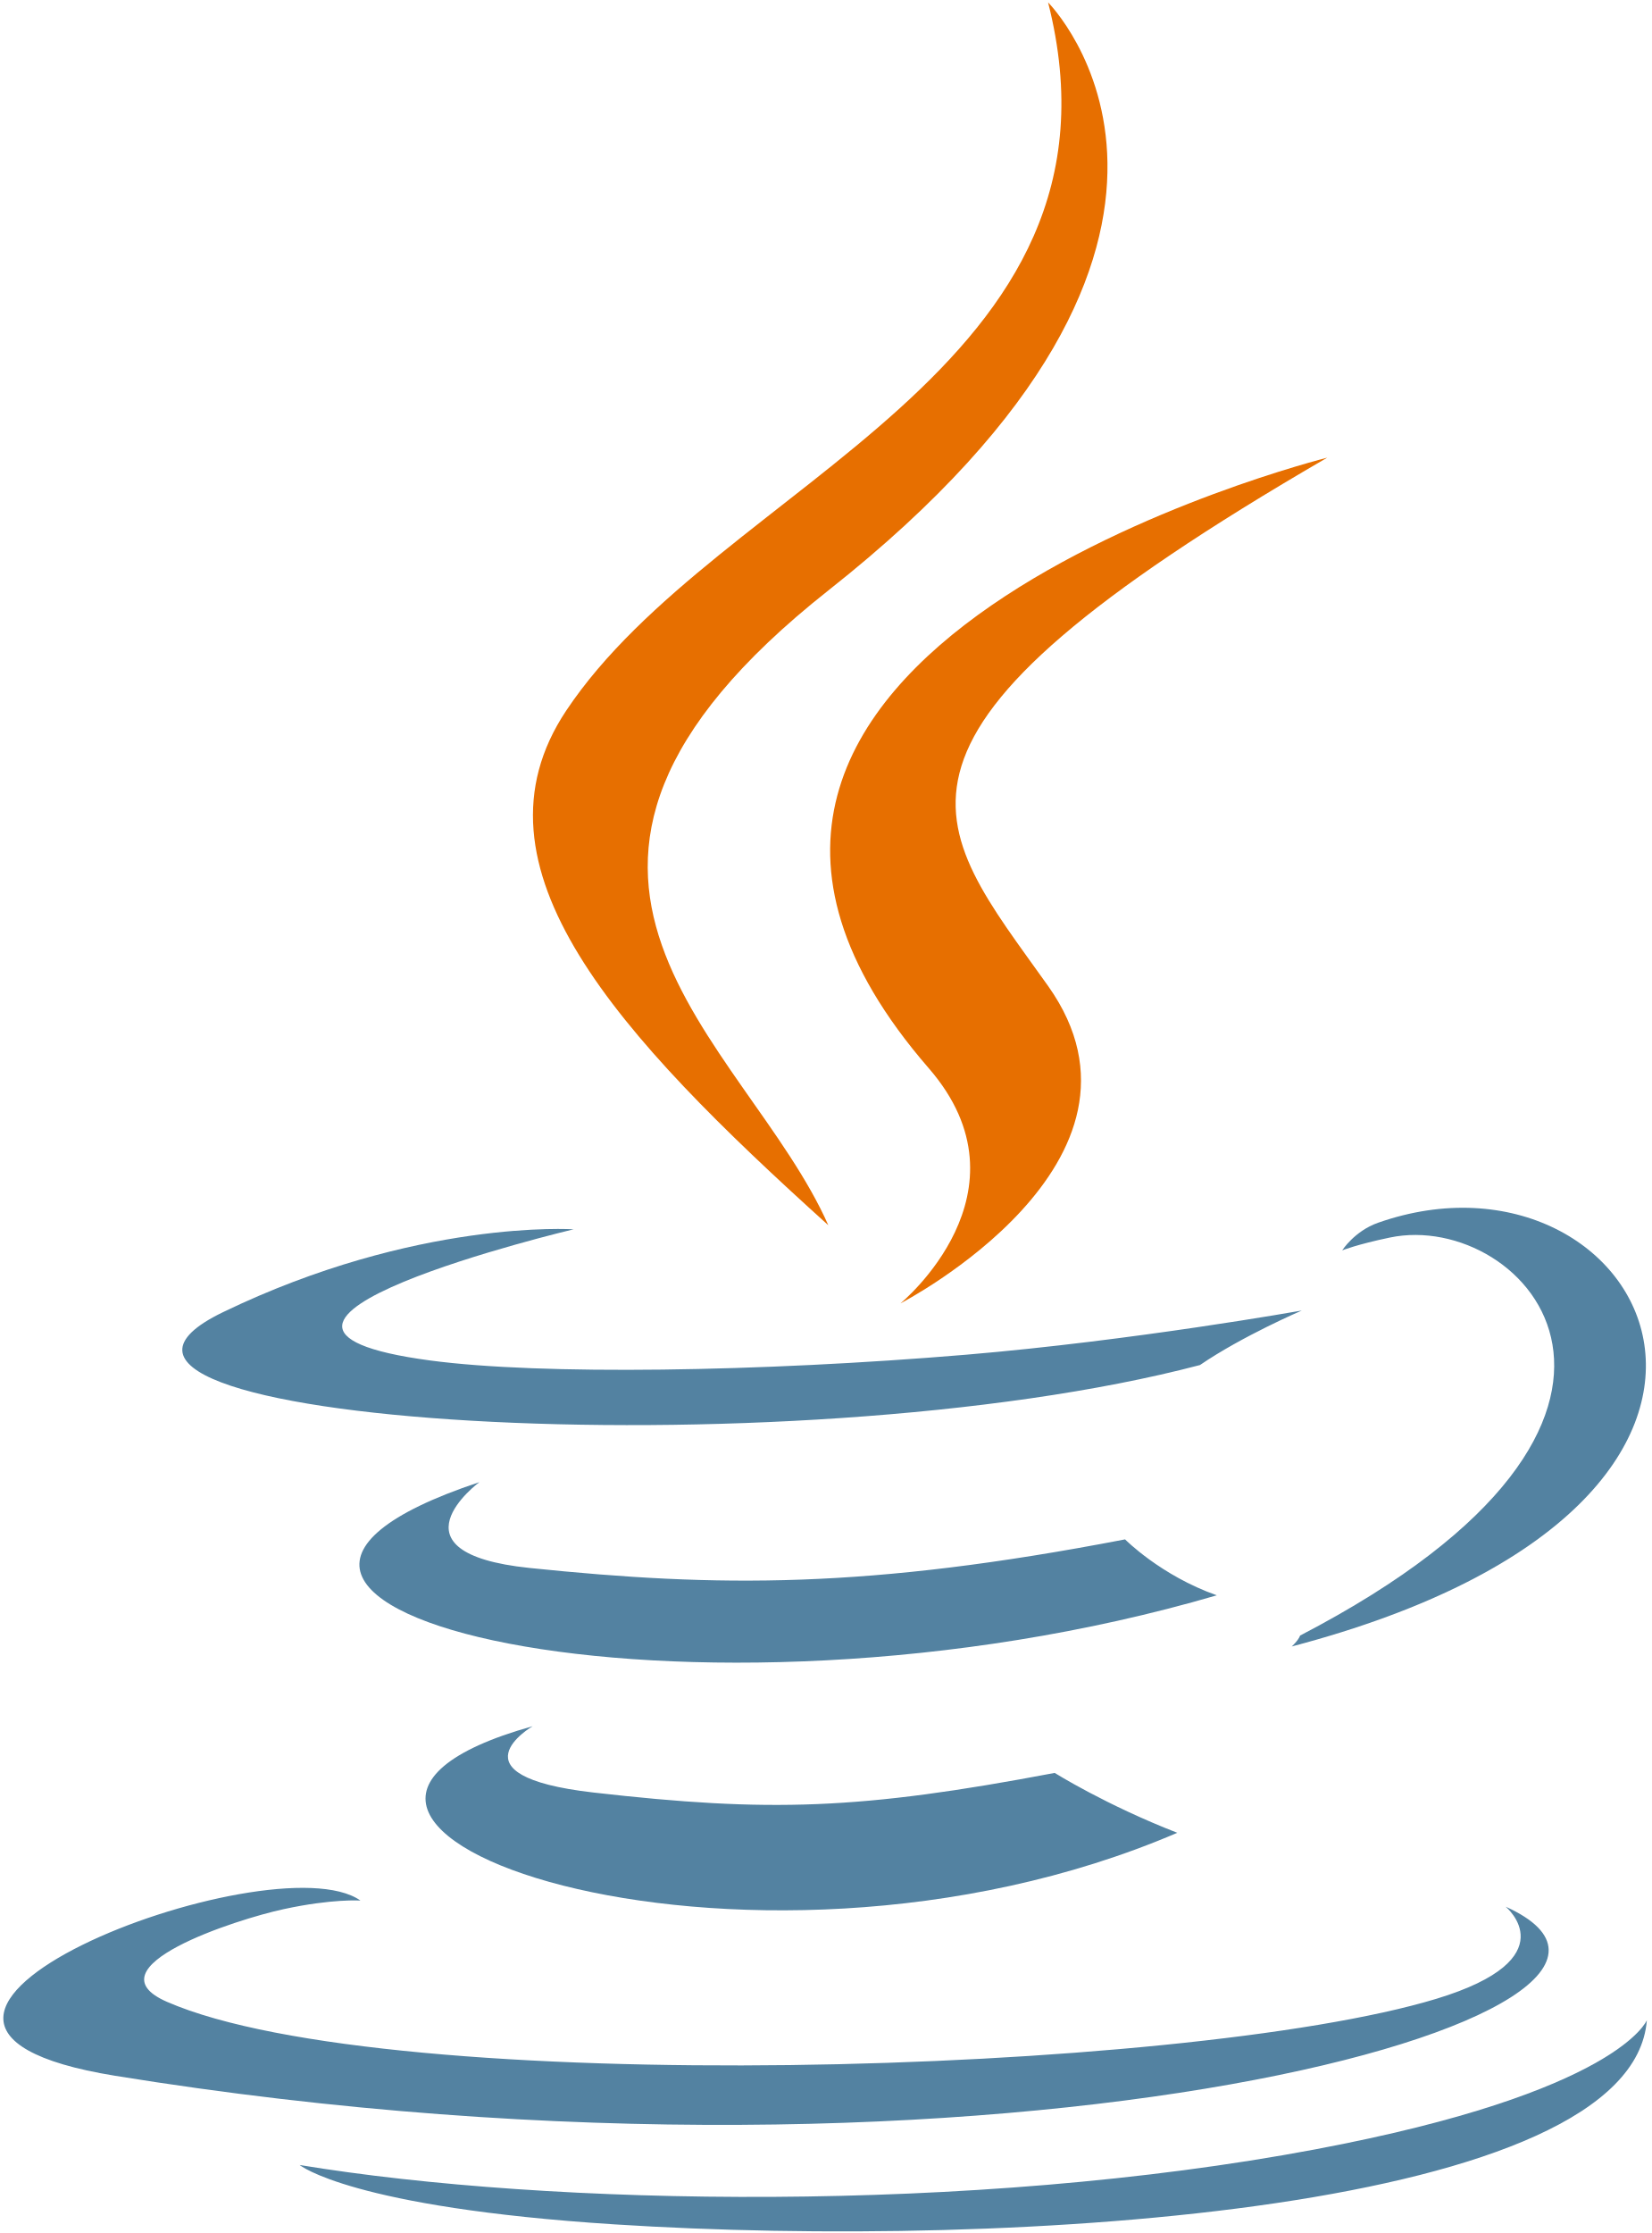
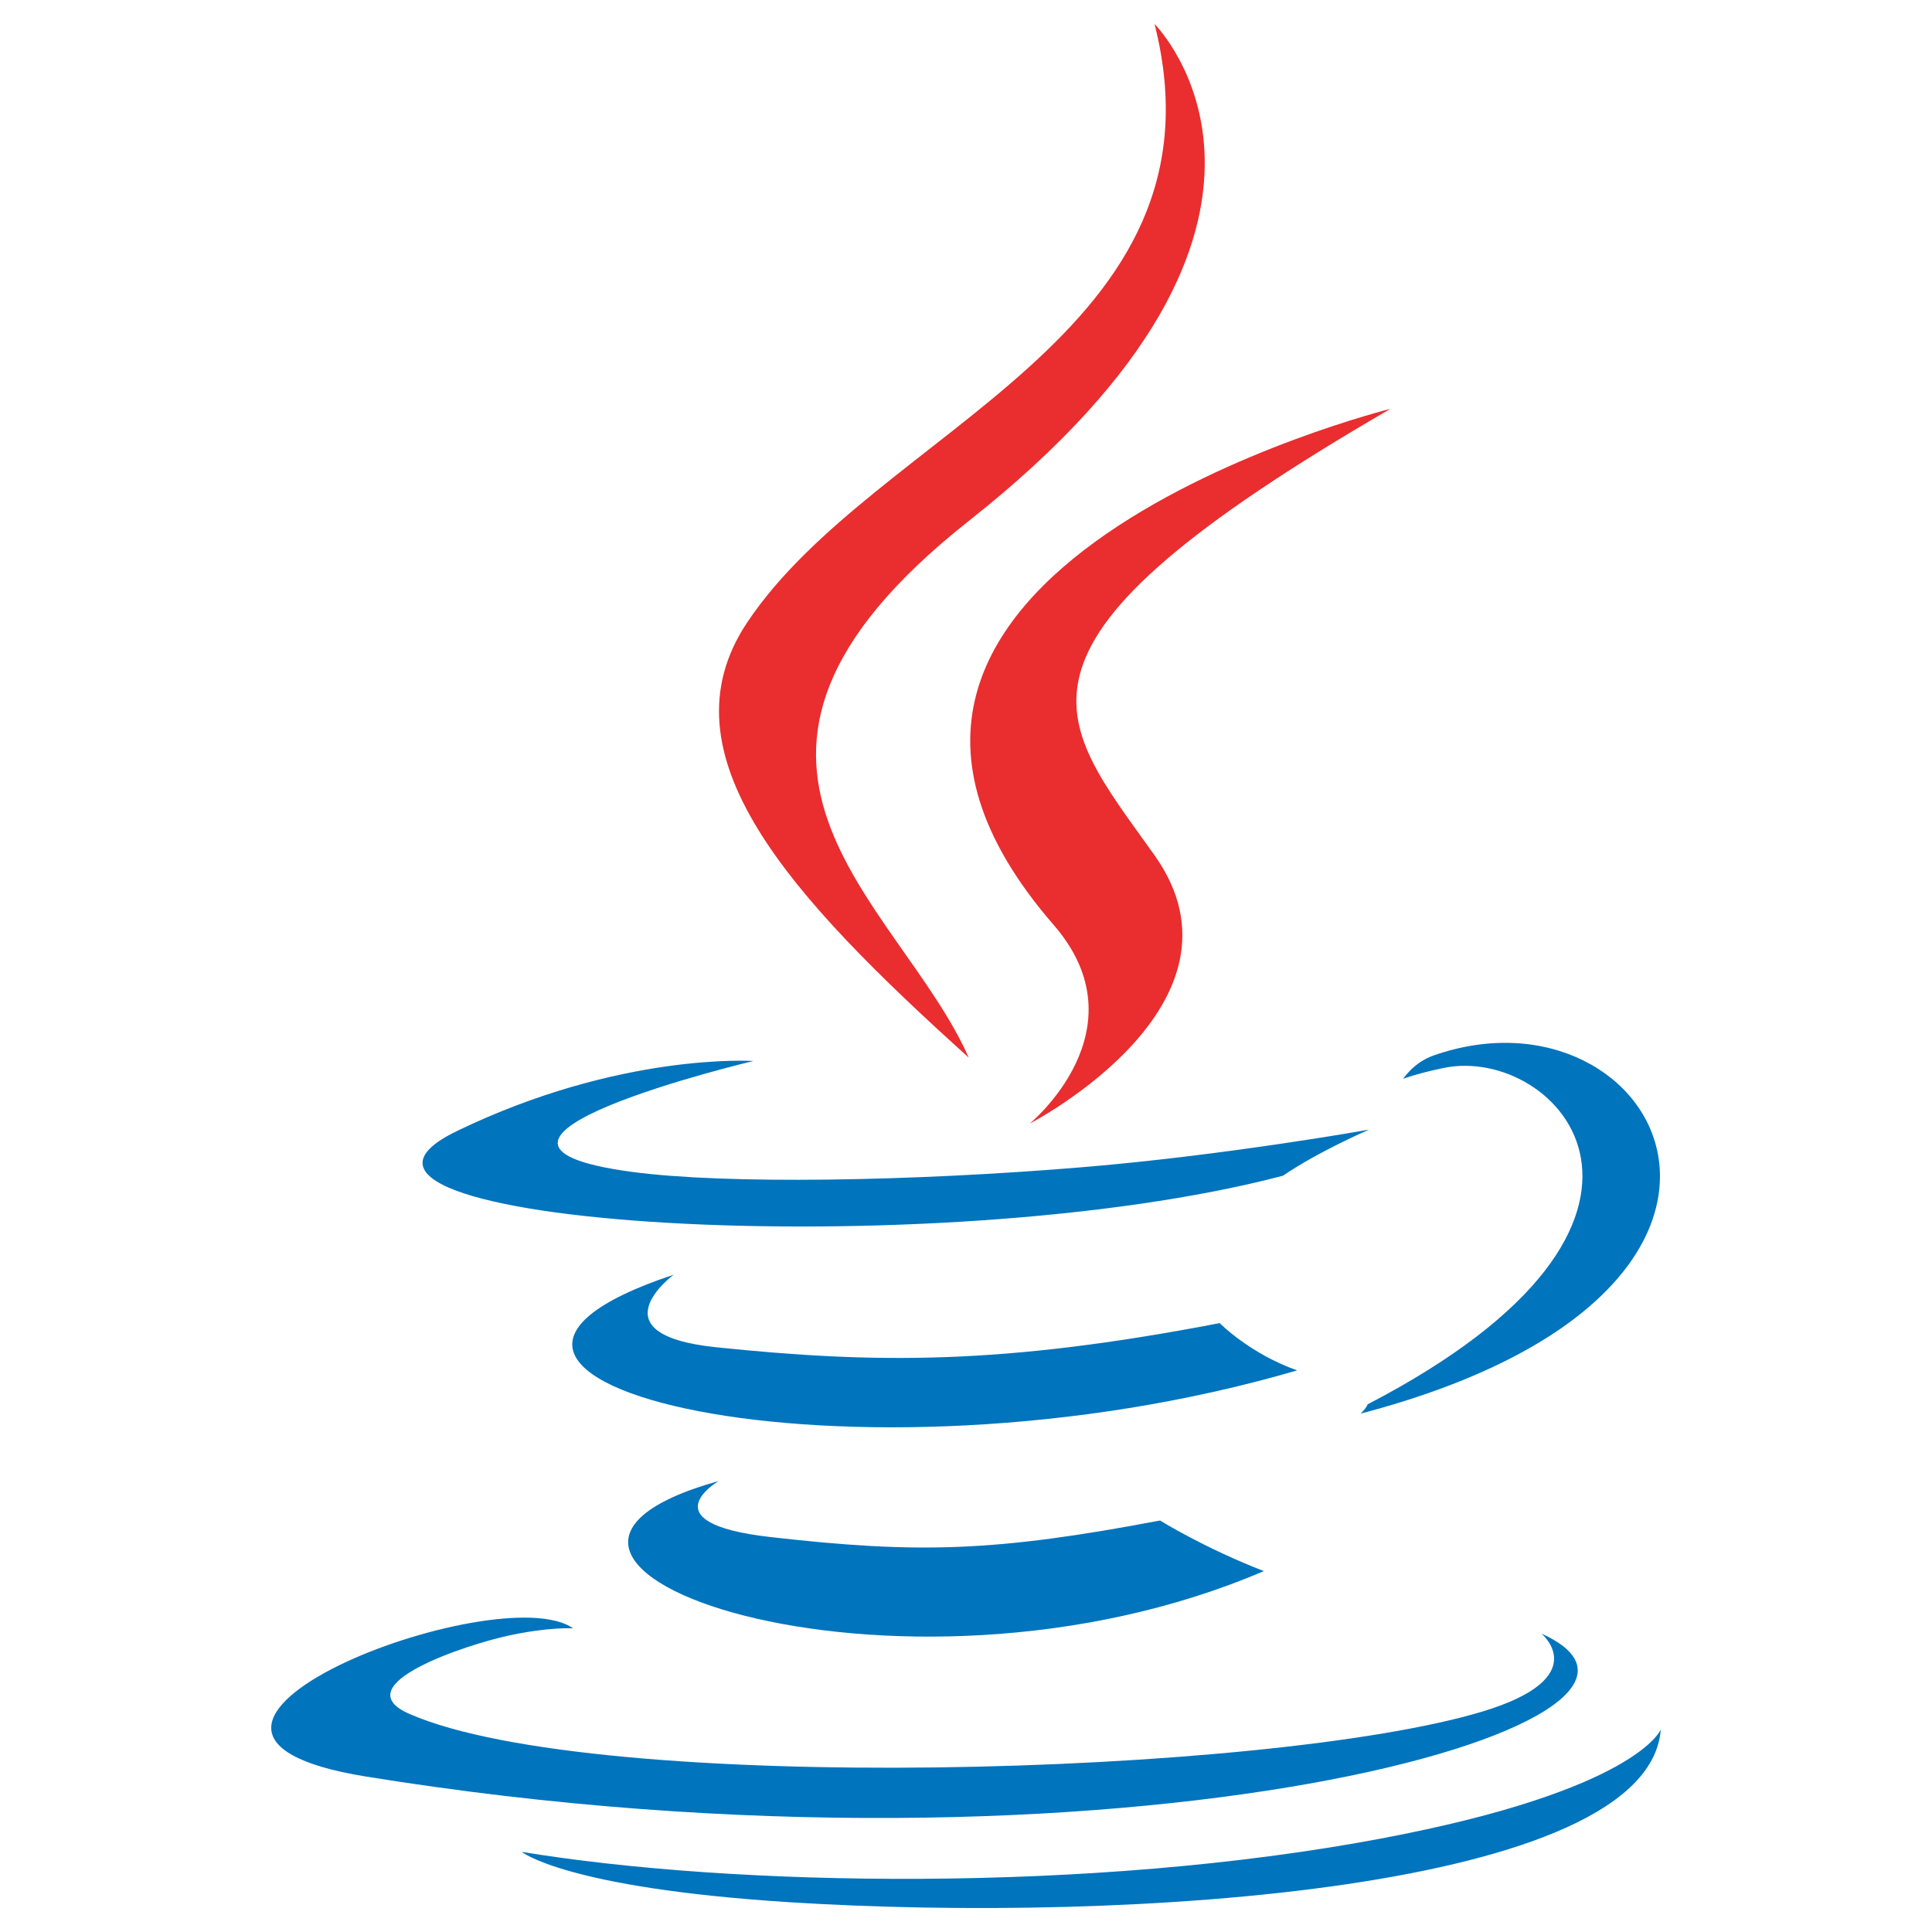
- <svg xmlns="http://www.w3.org/2000/svg" width="256px" height="346px" viewBox="0 0 256 346" version="1.1" preserveAspectRatio="xMidYMid">
-   <g>
-     <path d="M82.554,267.473 C82.554,267.473 69.356,275.148 91.947,277.745 C119.316,280.867 133.303,280.42 163.464,274.711 C163.464,274.711 171.393,279.683 182.467,283.99 C114.856,312.967 29.448,282.311 82.554,267.473" fill="#5382A1" />
-     <path d="M74.292,229.659 C74.292,229.659 59.489,240.617 82.097,242.955 C111.333,245.971 134.421,246.218 174.373,238.525 C174.373,238.525 179.899,244.127 188.588,247.191 C106.841,271.095 15.79,249.076 74.292,229.659" fill="#5382A1" />
-     <path d="M143.942,165.515 C160.601,184.695 139.565,201.955 139.565,201.955 C139.565,201.955 181.866,180.118 162.439,152.772 C144.295,127.271 130.38,114.6 205.707,70.914 C205.707,70.914 87.469,100.444 143.942,165.515" fill="#E76F00" />
-     <path d="M233.364,295.442 C233.364,295.442 243.131,303.489 222.607,309.715 C183.581,321.538 60.175,325.108 25.893,310.186 C13.57,304.825 36.68,297.385 43.949,295.824 C51.53,294.18 55.863,294.487 55.863,294.487 C42.158,284.832 -32.72,313.444 17.829,321.637 C155.682,343.993 269.121,311.571 233.364,295.442" fill="#5382A1" />
-     <path d="M88.901,190.48 C88.901,190.48 26.129,205.389 66.672,210.803 C83.79,213.095 117.915,212.577 149.702,209.913 C175.68,207.722 201.765,203.063 201.765,203.063 C201.765,203.063 192.605,206.986 185.978,211.511 C122.234,228.276 -0.908,220.477 34.543,203.328 C64.524,188.836 88.901,190.48 88.901,190.48" fill="#5382A1" />
-     <path d="M201.506,253.422 C266.305,219.75 236.345,187.392 215.433,191.751 C210.307,192.818 208.022,193.743 208.022,193.743 C208.022,193.743 209.925,190.762 213.559,189.472 C254.929,174.927 286.746,232.369 200.204,255.119 C200.204,255.12 201.207,254.224 201.506,253.422" fill="#5382A1" />
-     <path d="M162.439,0.371 C162.439,0.371 198.326,36.27 128.402,91.472 C72.331,135.754 115.616,161.002 128.379,189.849 C95.649,160.318 71.63,134.323 87.744,110.128 C111.395,74.613 176.918,57.394 162.439,0.371" fill="#E76F00" />
-     <path d="M95.268,344.665 C157.467,348.647 252.98,342.456 255.242,313.026 C255.242,313.026 250.894,324.183 203.838,333.043 C150.75,343.033 85.274,341.867 46.439,335.464 C46.44,335.463 54.389,342.044 95.268,344.665" fill="#5382A1" />
-   </g>
+ <svg xmlns="http://www.w3.org/2000/svg" viewBox="0 0 128 128">
+   <path fill="#0074BD" d="M47.617 98.12s-4.767 2.774 3.397 3.71c9.892 1.13 14.947.968 25.845-1.092 0 0 2.871 1.795 6.873 3.351-24.439 10.47-55.308-.607-36.115-5.969zM44.629 84.455s-5.348 3.959 2.823 4.805c10.567 1.091 18.91 1.18 33.354-1.6 0 0 1.993 2.025 5.132 3.131-29.542 8.64-62.446.68-41.309-6.336z" />
+   <path fill="#EA2D2E" d="M69.802 61.271c6.025 6.935-1.58 13.17-1.58 13.17s15.289-7.891 8.269-17.777c-6.559-9.215-11.587-13.792 15.635-29.58 0 .001-42.731 10.67-22.324 34.187z" />
+   <path fill="#0074BD" d="M102.123 108.229s3.529 2.91-3.888 5.159c-14.102 4.272-58.706 5.56-71.094.171-4.451-1.938 3.899-4.625 6.526-5.192 2.739-.593 4.303-.485 4.303-.485-4.953-3.487-32.013 6.85-13.743 9.815 49.821 8.076 90.817-3.637 77.896-9.468zM49.912 70.294s-22.686 5.389-8.033 7.348c6.188.828 18.518.638 30.011-.326 9.39-.789 18.813-2.474 18.813-2.474s-3.308 1.419-5.704 3.053c-23.042 6.061-67.544 3.238-54.731-2.958 10.832-5.239 19.644-4.643 19.644-4.643zM90.609 93.041c23.421-12.167 12.591-23.86 5.032-22.285-1.848.385-2.677.72-2.677.72s.688-1.079 2-1.543c14.953-5.255 26.451 15.503-4.823 23.725 0-.002.359-.327.468-.617z" />
+   <path fill="#EA2D2E" d="M76.491 1.587s12.968 12.976-12.303 32.923c-20.266 16.006-4.621 25.13-.007 35.559-11.831-10.673-20.509-20.07-14.688-28.815 8.548-12.834 32.229-19.059 26.998-39.667z" />
+   <path fill="#0074BD" d="M52.214 126.021c22.476 1.437 57-.8 57.817-11.436 0 0-1.571 4.032-18.577 7.231-19.186 3.612-42.854 3.191-56.887.874 0 .001 2.875 2.381 17.647 3.331z" />
</svg>
